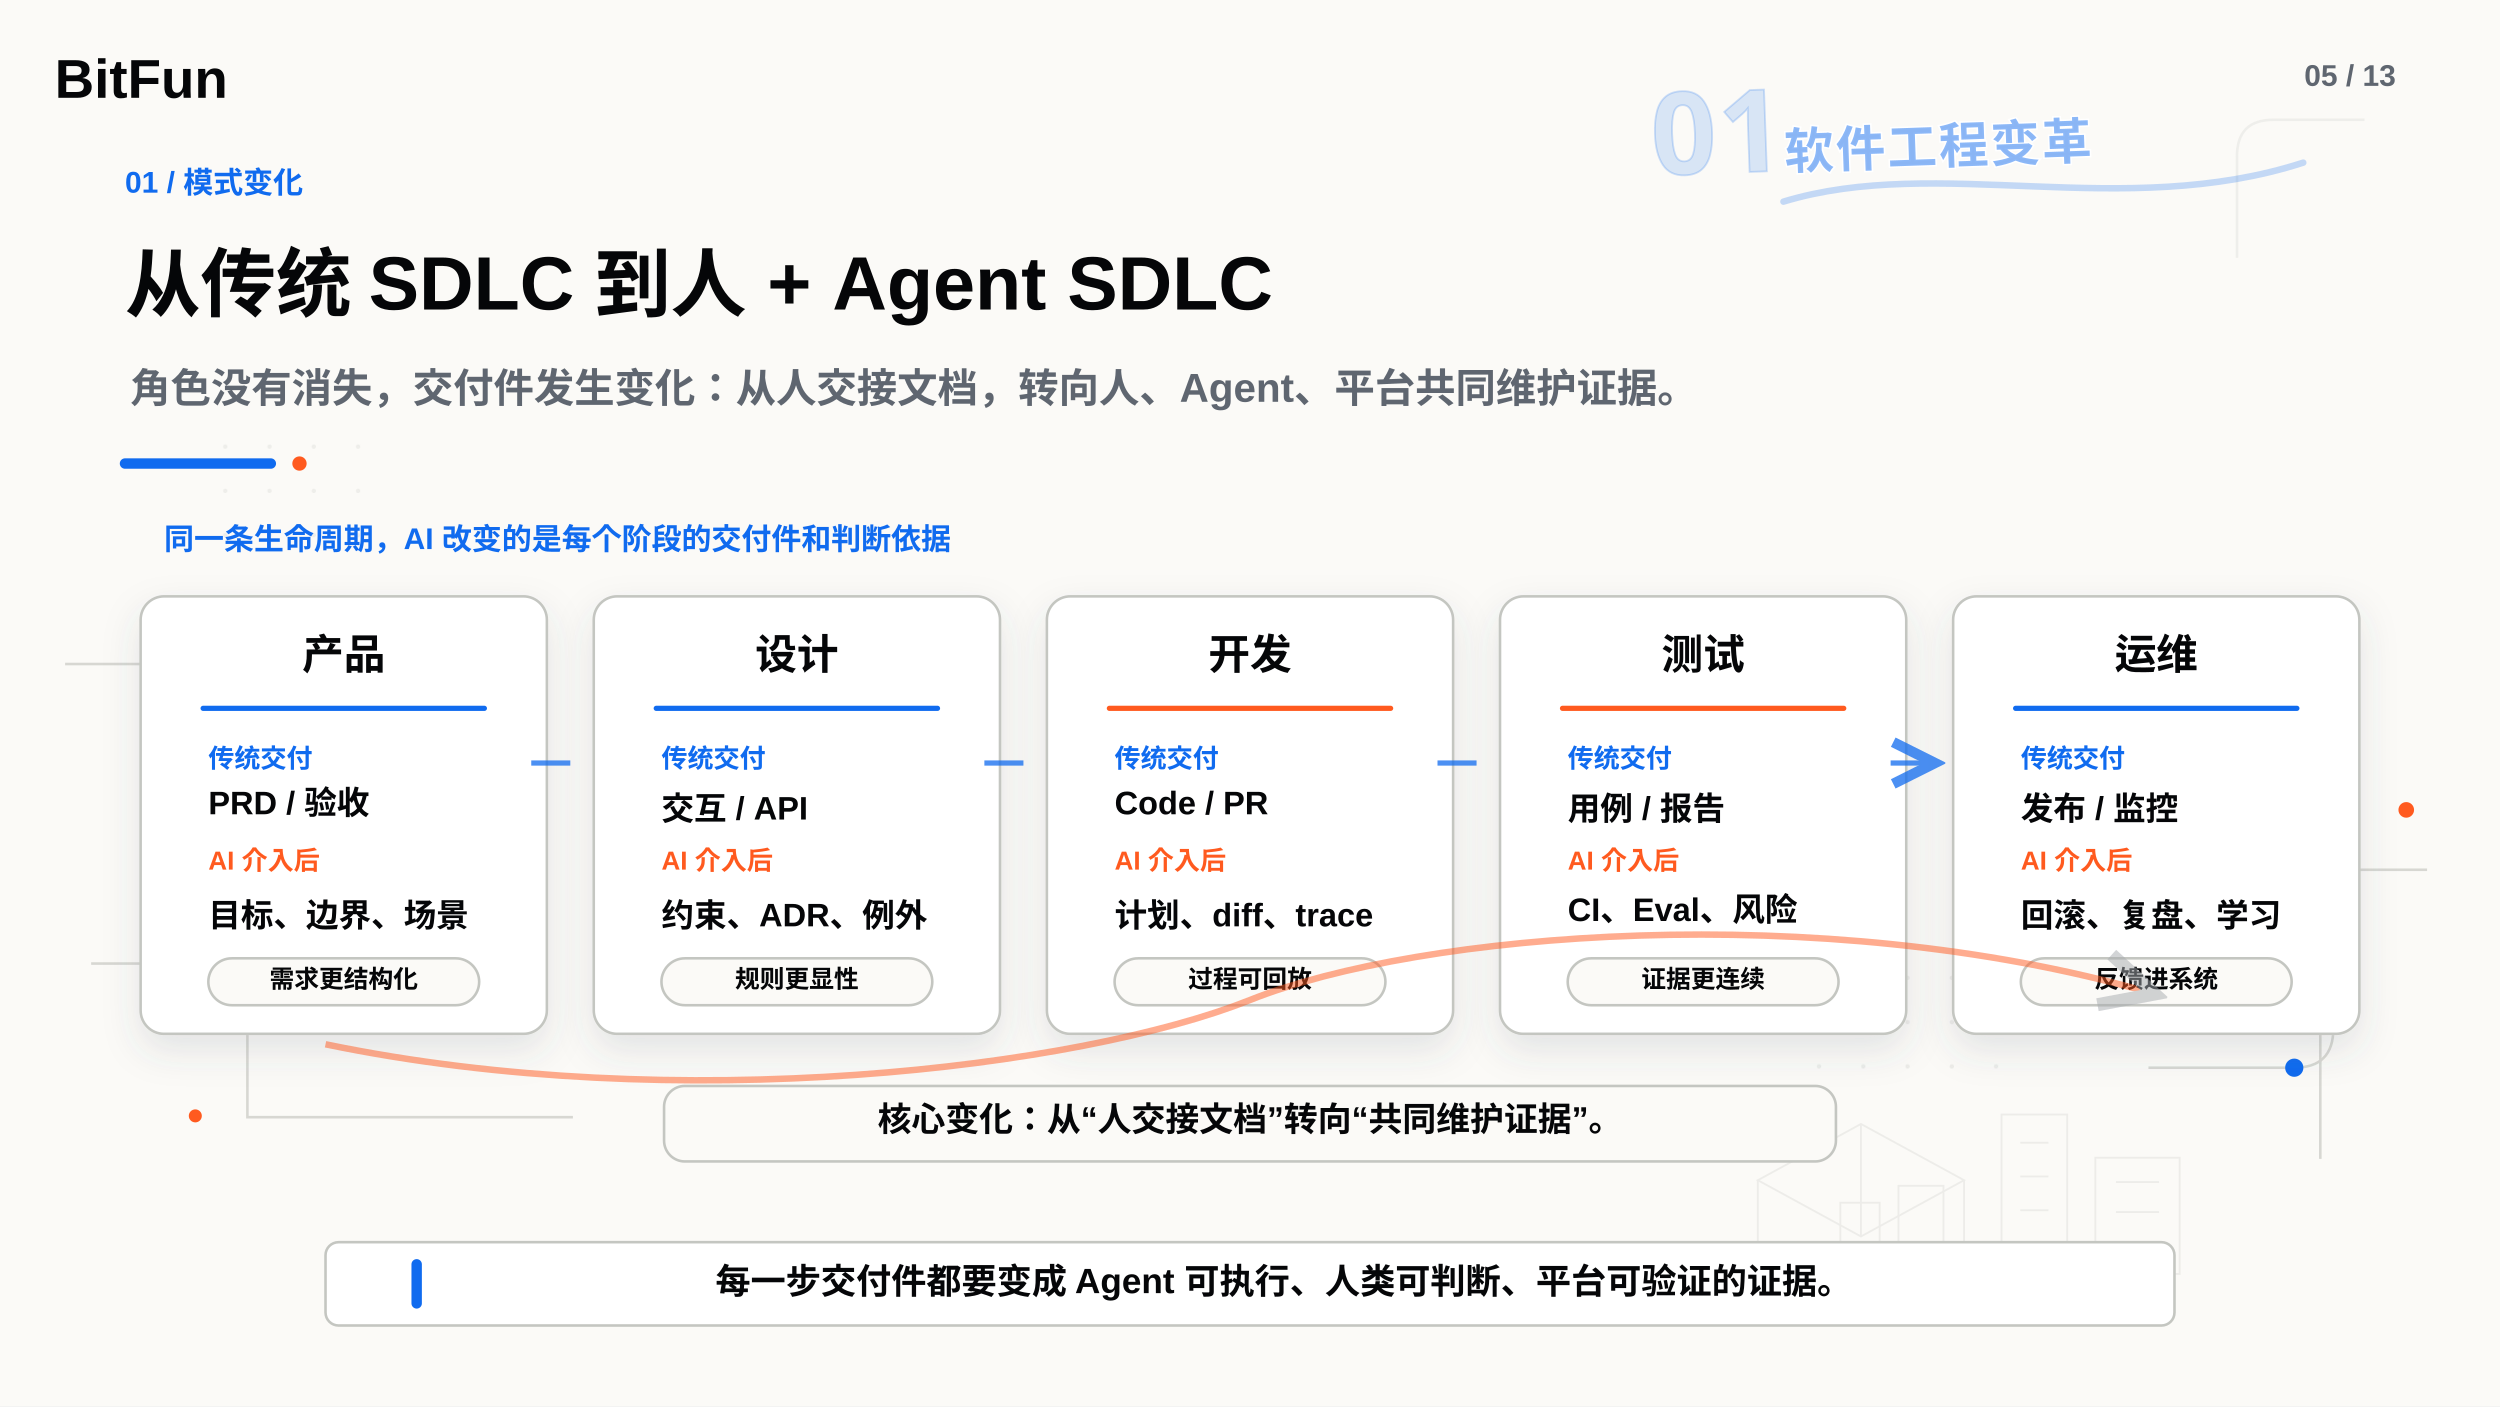
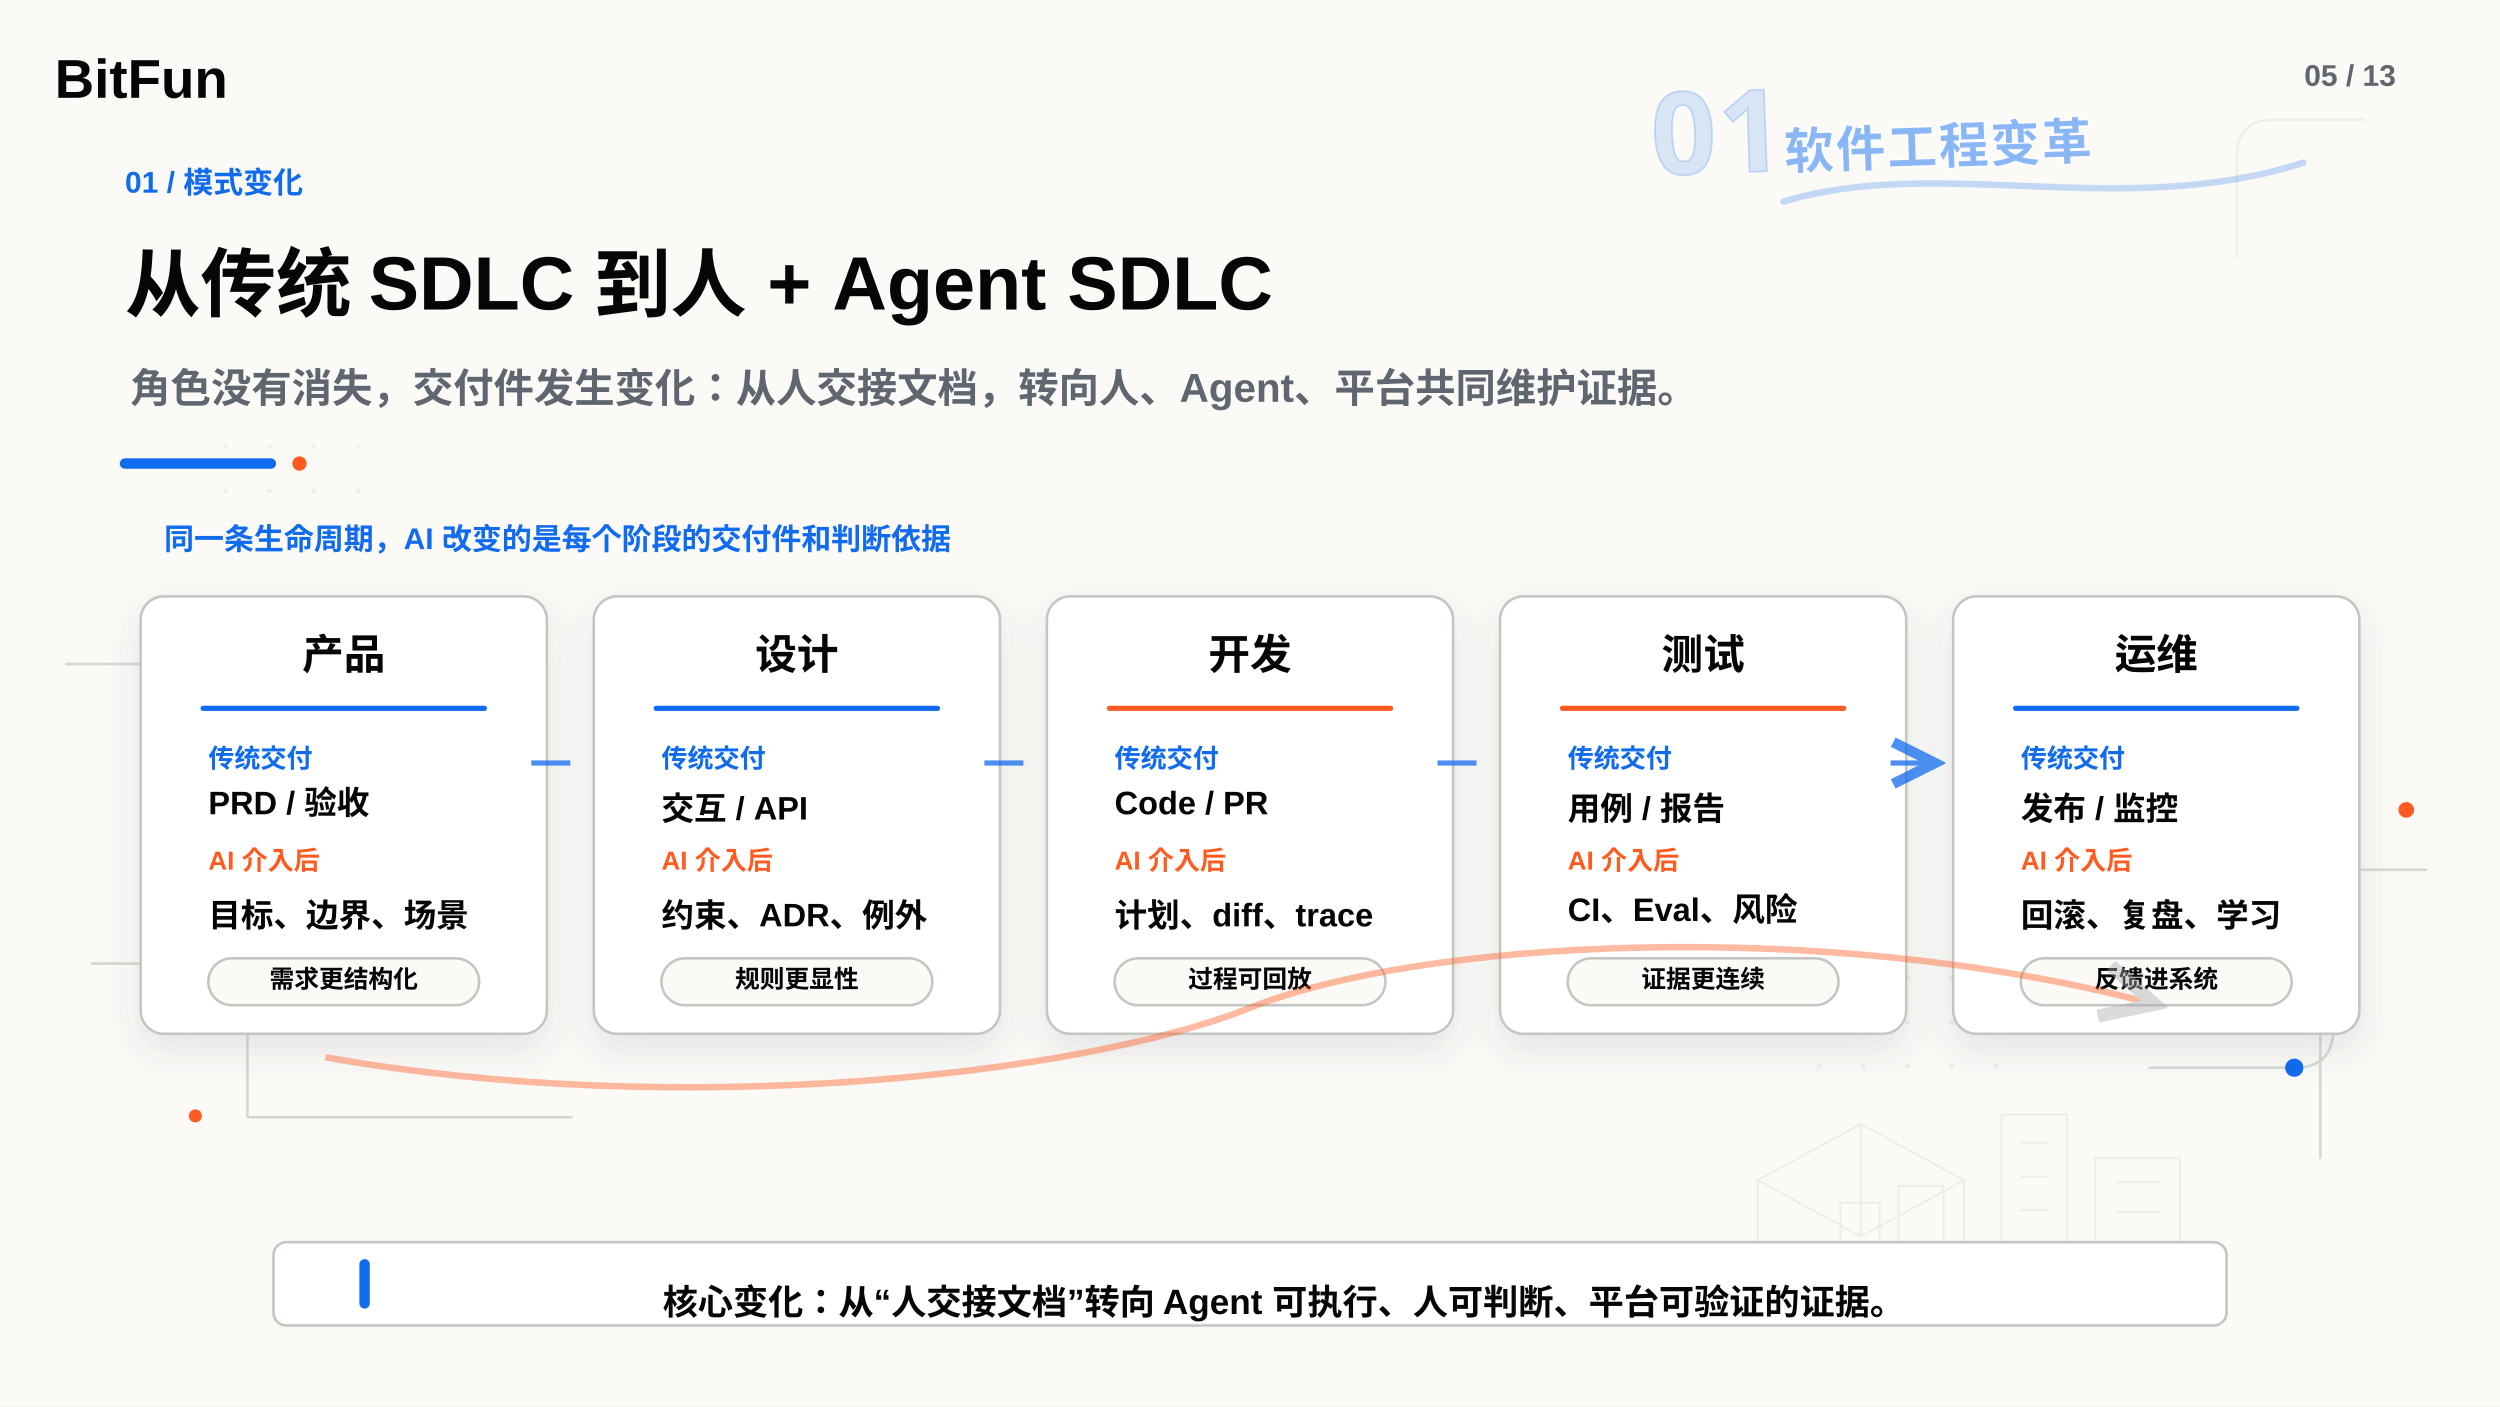
<svg xmlns="http://www.w3.org/2000/svg" width="1920" height="1080" viewBox="0 0 1920 1080">
  <defs>
    <pattern id="lightDots" width="34" height="34" patternUnits="userSpaceOnUse">
      <circle cx="3" cy="3" r="1.7" fill="#C4C6C1" opacity="0.55" />
    </pattern>
    <filter id="paperShadow" x="-18%" y="-18%" width="136%" height="150%">
      <feDropShadow dx="0" dy="12" stdDeviation="14" flood-color="#4B5563" flood-opacity="0.13" />
    </filter>
    <marker id="arrowBlue" markerWidth="12" markerHeight="12" refX="9" refY="6" orient="auto" markerUnits="strokeWidth">
      <path d="M2 2 L10 6 L2 10" fill="none" stroke="#106BEF" stroke-width="2" />
    </marker>
    <marker id="arrowGray" markerWidth="12" markerHeight="12" refX="9" refY="6" orient="auto" markerUnits="strokeWidth">
      <path d="M2 2 L10 6 L2 10" fill="none" stroke="#A5A9AE" stroke-width="2" />
    </marker>
  </defs>
  <rect width="1920" height="1080" fill="#FBFAF7" />
  <path d="M1816 92 h-70 q-28 0 -28 28 v78" stroke="#D7D7D2" stroke-width="2" fill="none" opacity="0.34" />
  <path d="M1782 890 v-190 q0 -32 32 -32 h50" stroke="#D7D7D2" stroke-width="2" fill="none" />
  <path d="M1650 820 h112 q30 0 30 -30 v-80" stroke="#D7D7D2" stroke-width="2" fill="none" />
  <circle cx="1800" cy="708" r="7" fill="#FFFFFF" stroke="#C4C6C1" stroke-width="2" />
  <circle cx="1762" cy="820" r="7" fill="#106BEF" />
  <circle cx="1848" cy="622" r="6" fill="#FF5A1F" />
  <rect x="1378" y="720" width="180" height="120" fill="url(#lightDots)" opacity="0.48" />
  <rect x="152" y="318" width="128" height="96" fill="url(#lightDots)" opacity="0.42" />
  <path d="M70 740 h120 v118 h250" stroke="#D7D7D2" stroke-width="2" fill="none" />
  <path d="M50 510 h116 q26 0 26 26 v52" stroke="#D7D7D2" stroke-width="2" fill="none" />
  <circle cx="150" cy="857" r="5" fill="#FF5A1F" />
  <g opacity="0.26" transform="translate(1350 820) scale(0.72)">
    <path d="M0 120 L110 60 L220 120 L110 180 Z" fill="none" stroke="#C4C6C1" stroke-width="2" />
    <path d="M110 60 V180 M0 120 V220 M220 120 V220 M0 220 H320" stroke="#C4C6C1" stroke-width="2" fill="none" />
    <path d="M260 50 h70 v170 h-70 Z M280 80 h30 M280 116 h30 M280 152 h30" stroke="#C4C6C1" stroke-width="2" fill="none" />
    <path d="M360 96 h90 v124 h-90 Z M382 122 h46 M382 154 h46 M382 186 h46" stroke="#C4C6C1" stroke-width="2" fill="none" />
    <path d="M88 144 h42 v76 h-42 Z M150 126 h48 v94 h-48 Z" stroke="#C4C6C1" stroke-width="2" fill="none" />
  </g>
  <g transform="rotate(-2 1508 104)">
    <text x="1268" y="58" style="font-family:'Arial Black','Microsoft YaHei','Noto Sans SC',sans-serif;font-size:88px;font-weight:900;letter-spacing:1.4px;fill:#106BEF;fill-opacity:0.15;stroke:#106BEF;stroke-width:1.4;stroke-opacity:0.2;paint-order:stroke">01</text>
    <text x="1370" y="92" style="font-family:'Microsoft YaHei','Noto Sans SC','Segoe UI',sans-serif;font-size:38px;font-weight:900;letter-spacing:1.6px;fill:#106BEF;stroke:#FFFFFF;stroke-width:2.4;paint-order:stroke;fill-opacity:0.48">软件工程变革</text>
    <path d="M1368 150 C1488 118 1628 174 1768 134" stroke="#106BEF" stroke-width="5" stroke-linecap="round" fill="none" opacity="0.24" />
  </g>
  <style>
      text { font-family: "Microsoft YaHei", "Noto Sans SC", "PingFang SC", "Segoe UI", Arial, sans-serif; dominant-baseline: hanging; }
      .brand5 { font-size: 42px; font-weight: 900; fill: #050608; }
      .num5 { font-family: "Arial", "Microsoft YaHei", sans-serif; font-weight: 900; fill: #050608; }
      .h15 { font-size: 68px; font-weight: 900; fill: #050608; letter-spacing: 0; }
      .h25 { font-size: 58px; font-weight: 900; fill: #050608; letter-spacing: 0; }
      .sub5 { font-size: 31px; font-weight: 560; fill: #5F6670; }
      .body5 { font-size: 30px; font-weight: 700; fill: #050608; }
      .muted5 { font-size: 24px; font-weight: 560; fill: #5F6670; }
      .label5 { font-size: 29px; font-weight: 900; fill: #050608; }
      .small5 { font-size: 23px; font-weight: 760; fill: #5F6670; }
      .micro5 { font-size: 19px; font-weight: 760; fill: #5F6670; }
    </style>
  <text x="42" y="46" class="brand5">BitFun</text>
  <text x="1840" y="50" class="small5" text-anchor="end">05 / 13</text>
  <text x="96" y="132" class="small5" style="fill:#106BEF;font-weight:900">01 / 模式变化</text>
  <text x="96" y="188" class="h15" style="font-size:58px">从传统 SDLC 到人 + Agent SDLC</text>
  <text x="100" y="282" class="sub5">角色没有消失，交付件发生变化：从人交接文档，转向人、Agent、平台共同维护证据。</text>
  <path d="M96 356 h112" stroke="#106BEF" stroke-width="8" stroke-linecap="round" />
  <circle cx="230" cy="356" r="5.5" fill="#FF5A1F" />
  <text x="126" y="402" class="small5" style="font-size:23px;fill:#106BEF;font-weight:900">同一条生命周期，AI 改变的是每个阶段的交付件和判断依据</text>
  <rect x="108" y="458" width="312" height="336" rx="18" fill="#FFFFFF" stroke="#C4C6C1" stroke-width="2" filter="url(#paperShadow)" />
  <text x="264" y="486" class="label5" text-anchor="middle" style="font-size:32px">产品</text>
  <path d="M156 544 H372" stroke="#106BEF" stroke-width="4" stroke-linecap="round" />
  <text x="160" y="572" class="small5" style="font-size:20px;fill:#106BEF;font-weight:900">传统交付</text>
  <text x="160" y="608" class="body5" style="font-size:25px">PRD / 验收</text>
  <text x="160" y="654" class="small5" style="font-size:20px;fill:#FF5A1F;font-weight:900">AI 介入后</text>
  <text x="160" y="690" class="body5" style="font-size:25px">目标、边界、场景</text>
  <rect x="160" y="736" width="208" height="36" rx="18" fill="#FBFAF7" stroke="#C4C6C1" stroke-width="2" />
  <text x="264" y="742" class="small5" text-anchor="middle" style="font-size:19px;fill:#050608;font-weight:900">需求更结构化</text>
  <rect x="456" y="458" width="312" height="336" rx="18" fill="#FFFFFF" stroke="#C4C6C1" stroke-width="2" filter="url(#paperShadow)" />
  <text x="612" y="486" class="label5" text-anchor="middle" style="font-size:32px">设计</text>
  <path d="M504 544 H720" stroke="#106BEF" stroke-width="4" stroke-linecap="round" />
  <text x="508" y="572" class="small5" style="font-size:20px;fill:#106BEF;font-weight:900">传统交付</text>
  <text x="508" y="608" class="body5" style="font-size:25px">交互 / API</text>
  <text x="508" y="654" class="small5" style="font-size:20px;fill:#FF5A1F;font-weight:900">AI 介入后</text>
  <text x="508" y="690" class="body5" style="font-size:25px">约束、ADR、例外</text>
  <rect x="508" y="736" width="208" height="36" rx="18" fill="#FBFAF7" stroke="#C4C6C1" stroke-width="2" />
  <text x="612" y="742" class="small5" text-anchor="middle" style="font-size:19px;fill:#050608;font-weight:900">规则更显性</text>
  <rect x="804" y="458" width="312" height="336" rx="18" fill="#FFFFFF" stroke="#C4C6C1" stroke-width="2" filter="url(#paperShadow)" />
  <text x="960" y="486" class="label5" text-anchor="middle" style="font-size:32px">开发</text>
  <path d="M852 544 H1068" stroke="#FF5A1F" stroke-width="4" stroke-linecap="round" />
  <text x="856" y="572" class="small5" style="font-size:20px;fill:#106BEF;font-weight:900">传统交付</text>
  <text x="856" y="608" class="body5" style="font-size:25px">Code / PR</text>
  <text x="856" y="654" class="small5" style="font-size:20px;fill:#FF5A1F;font-weight:900">AI 介入后</text>
  <text x="856" y="690" class="body5" style="font-size:25px">计划、diff、trace</text>
  <rect x="856" y="736" width="208" height="36" rx="18" fill="#FBFAF7" stroke="#C4C6C1" stroke-width="2" />
  <text x="960" y="742" class="small5" text-anchor="middle" style="font-size:19px;fill:#050608;font-weight:900">过程可回放</text>
  <rect x="1152" y="458" width="312" height="336" rx="18" fill="#FFFFFF" stroke="#C4C6C1" stroke-width="2" filter="url(#paperShadow)" />
  <text x="1308" y="486" class="label5" text-anchor="middle" style="font-size:32px">测试</text>
  <path d="M1200 544 H1416" stroke="#FF5A1F" stroke-width="4" stroke-linecap="round" />
  <text x="1204" y="572" class="small5" style="font-size:20px;fill:#106BEF;font-weight:900">传统交付</text>
  <text x="1204" y="608" class="body5" style="font-size:25px">用例 / 报告</text>
  <text x="1204" y="654" class="small5" style="font-size:20px;fill:#FF5A1F;font-weight:900">AI 介入后</text>
  <text x="1204" y="690" class="body5" style="font-size:25px">CI、Eval、风险</text>
  <rect x="1204" y="736" width="208" height="36" rx="18" fill="#FBFAF7" stroke="#C4C6C1" stroke-width="2" />
  <text x="1308" y="742" class="small5" text-anchor="middle" style="font-size:19px;fill:#050608;font-weight:900">证据更连续</text>
  <rect x="1500" y="458" width="312" height="336" rx="18" fill="#FFFFFF" stroke="#C4C6C1" stroke-width="2" filter="url(#paperShadow)" />
  <text x="1656" y="486" class="label5" text-anchor="middle" style="font-size:32px">运维</text>
  <path d="M1548 544 H1764" stroke="#106BEF" stroke-width="4" stroke-linecap="round" />
  <text x="1552" y="572" class="small5" style="font-size:20px;fill:#106BEF;font-weight:900">传统交付</text>
  <text x="1552" y="608" class="body5" style="font-size:25px">发布 / 监控</text>
  <text x="1552" y="654" class="small5" style="font-size:20px;fill:#FF5A1F;font-weight:900">AI 介入后</text>
  <text x="1552" y="690" class="body5" style="font-size:25px">回滚、复盘、学习</text>
  <rect x="1552" y="736" width="208" height="36" rx="18" fill="#FBFAF7" stroke="#C4C6C1" stroke-width="2" />
  <text x="1656" y="742" class="small5" text-anchor="middle" style="font-size:19px;fill:#050608;font-weight:900">反馈进系统</text>
  <path d="M408 586 H438 M756 586 H786 M1104 586 H1134 M1452 586 H1482" stroke="#106BEF" stroke-width="4" fill="none" marker-end="url(#arrowBlue)" opacity="0.75" />
-   <path d="M250 802 C520 858 830 820 960 768 S1398 690 1650 762" stroke="#FF5A1F" stroke-width="5" fill="none" marker-end="url(#arrowGray)" opacity="0.50" />
-   <rect x="510" y="834" width="900" height="58" rx="16" fill="#FBFAF7" stroke="#C4C6C1" stroke-width="2" />
-   <text x="960" y="846" class="body5" text-anchor="middle" style="font-size:26px">核心变化：从“人交接文档”转向“共同维护证据”。</text>
-   <rect x="250" y="954" width="1420" height="64" rx="10" fill="#FFFFFF" stroke="#C4C6C1" stroke-width="2" />
-   <path d="M320 971 v30" stroke="#106BEF" stroke-width="8" stroke-linecap="round" />
-   <text x="986" y="970" class="body5" text-anchor="middle" style="font-size:27px">每一步交付件都要变成 Agent 可执行、人类可判断、平台可验证的证据。</text>
+   <path d="M250 812 C520 860 830 826 960 774 S1398 704 1650 770" stroke="#FF5A1F" stroke-width="5" fill="none" marker-end="url(#arrowGray)" opacity="0.42" />
+   <rect x="210" y="954" width="1500" height="64" rx="10" fill="#FFFFFF" stroke="#C4C6C1" stroke-width="2" />
+   <path d="M280 971 v30" stroke="#106BEF" stroke-width="8" stroke-linecap="round" />
+   <text x="986" y="986" class="body5" text-anchor="middle" dominant-baseline="middle" style="font-size:27px">核心变化：从“人交接文档”转向 Agent 可执行、人可判断、平台可验证的证据。</text>
</svg>
